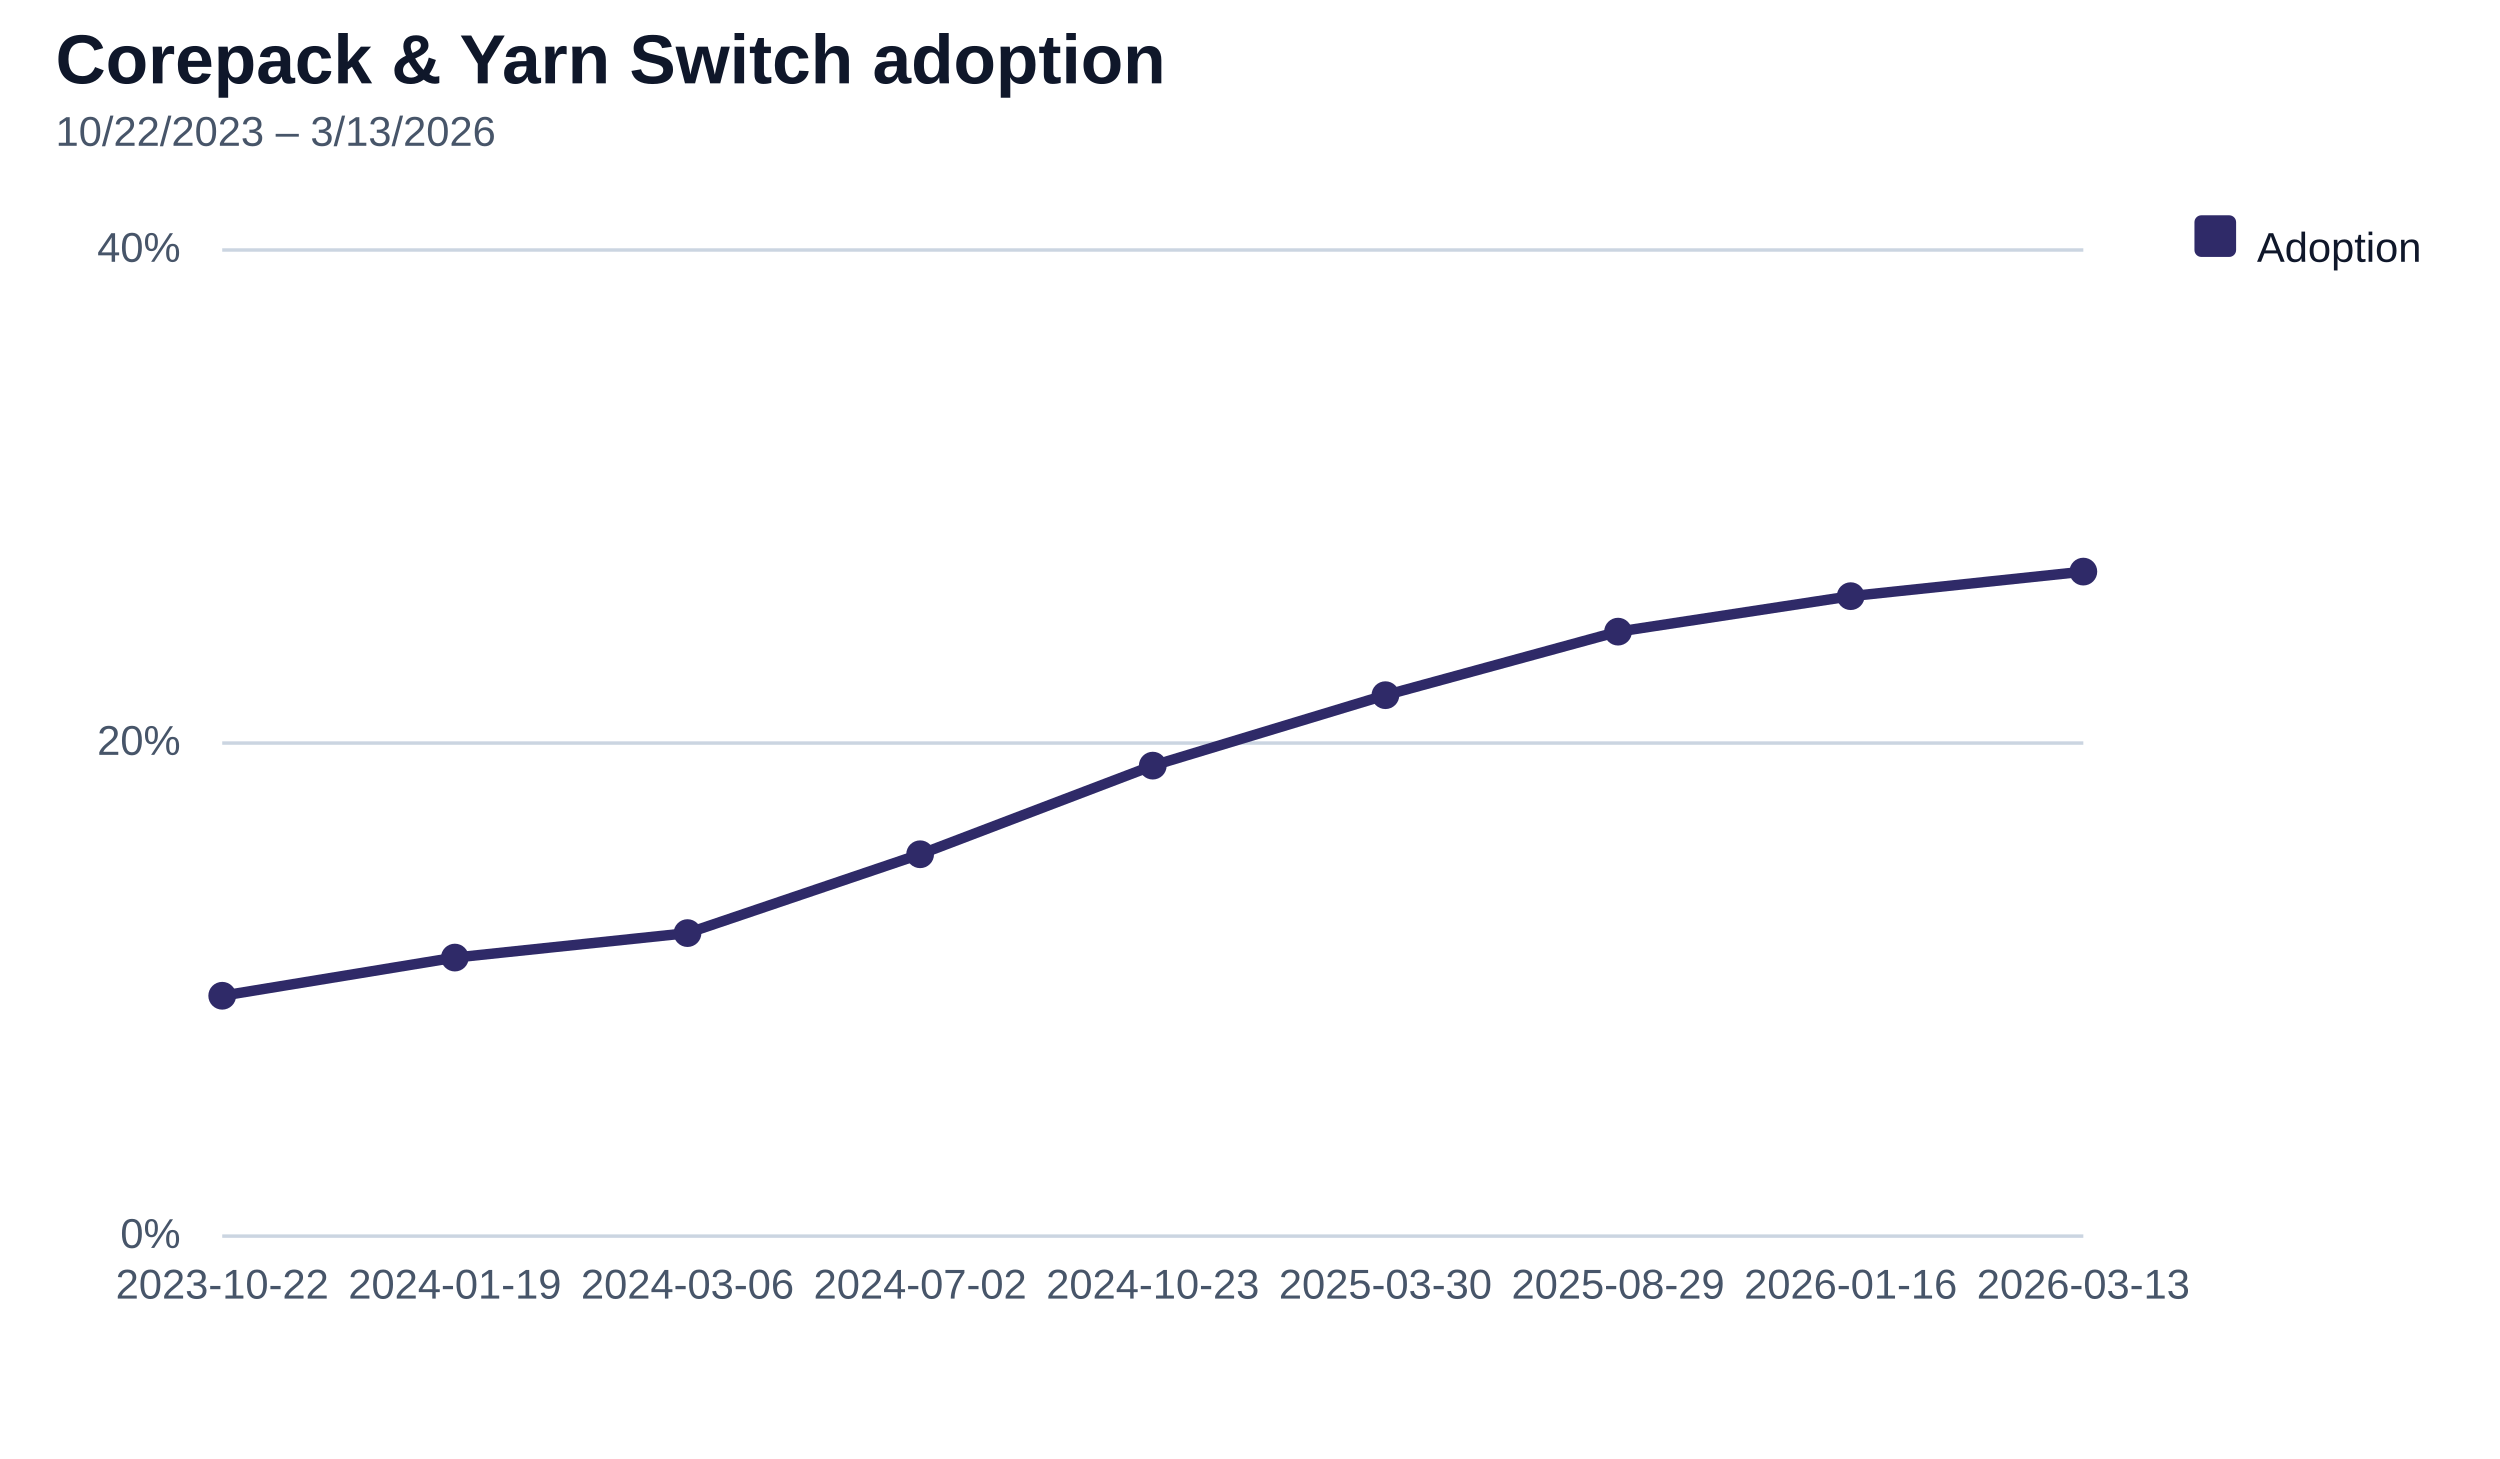
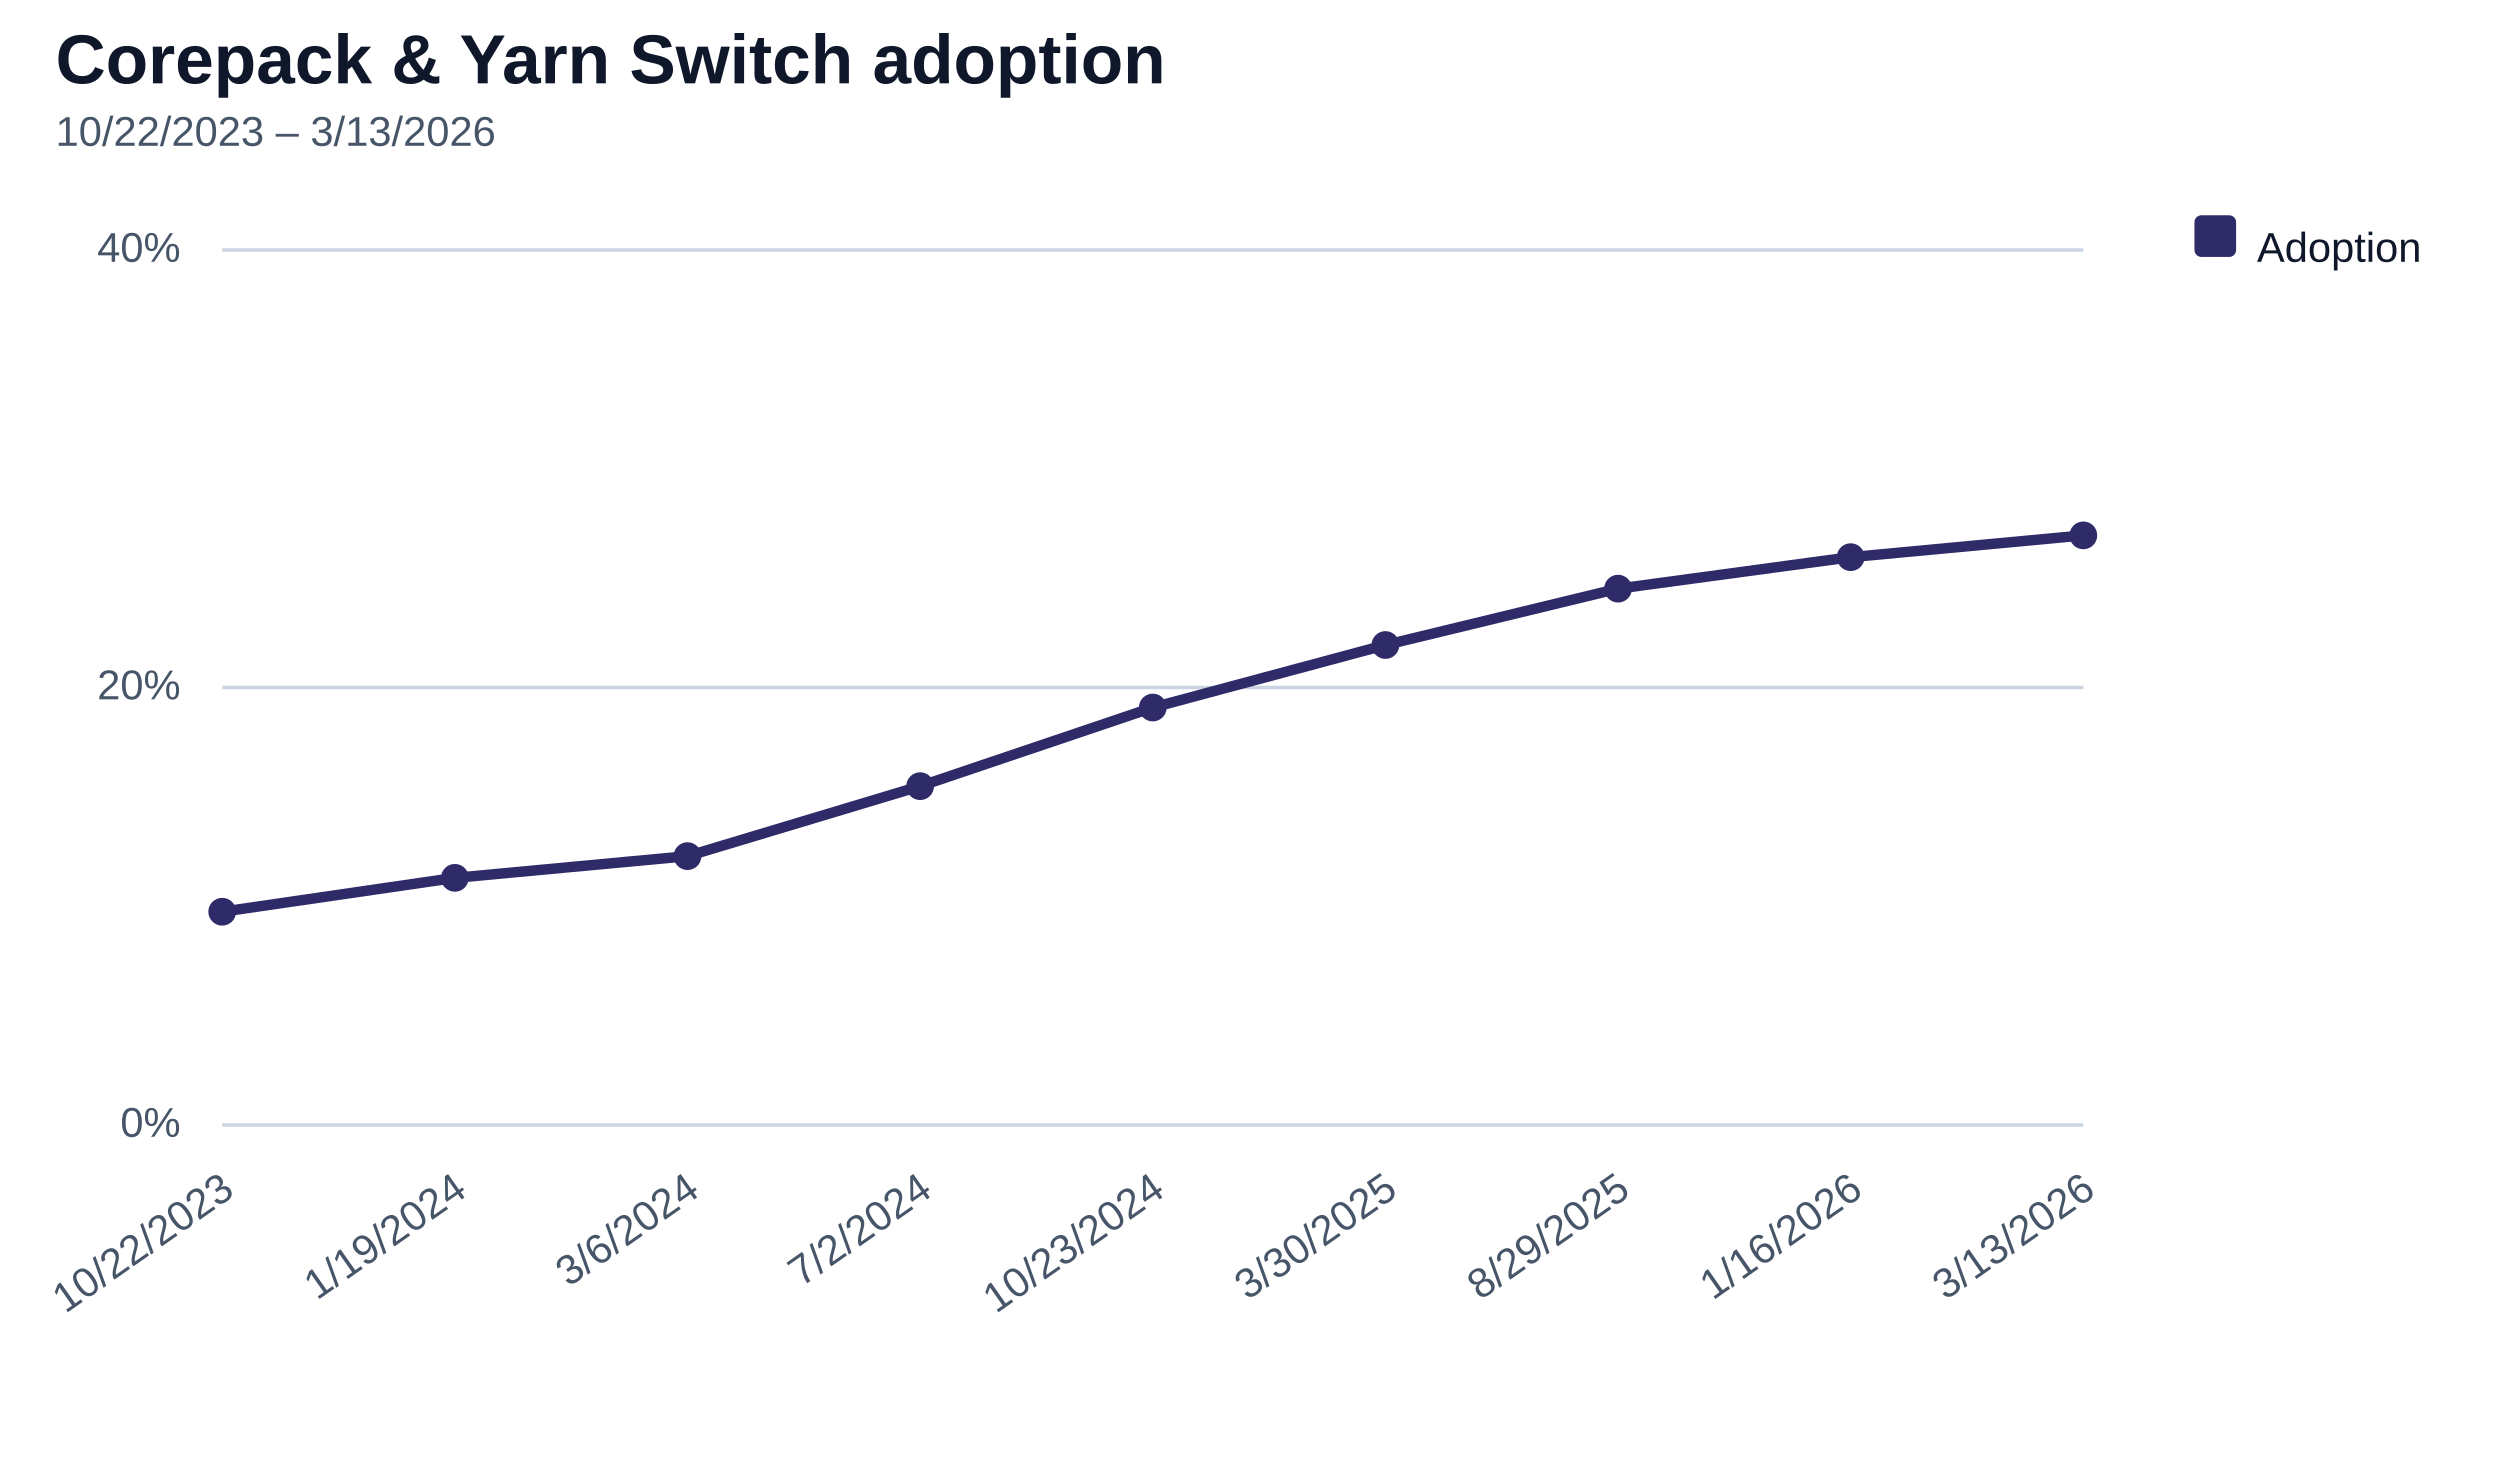
<svg xmlns="http://www.w3.org/2000/svg" width="720" height="420" viewBox="0 0 720 420" role="img" aria-label="Corepack &amp; Yarn Switch adoption">
  <style>
    text { font-family: "Helvetica Neue", Arial, sans-serif; }
    .title { font-size: 20px; font-weight: 700; fill: #0f172a; }
    .subtitle { font-size: 12px; fill: #475569; }
    .axis { stroke: #cbd5e1; stroke-width: 1; }
    .legend { font-size: 12px; fill: #0f172a; }
    .tick { font-size: 12px; fill: #475569; }
  </style>
  <text class="title" x="16" y="24">Corepack &amp; Yarn Switch adoption</text>
  <text class="subtitle" x="16" y="42">10/22/2023 – 3/13/2026</text>
  <g class="y-ticks">
-     <line class="axis" x1="64" y1="356" x2="600" y2="356" />
-     <text class="tick" x="52" y="356" dominant-baseline="middle" text-anchor="end">0%</text>
-     <line class="axis" x1="64" y1="214" x2="600" y2="214" />
-     <text class="tick" x="52" y="214" dominant-baseline="middle" text-anchor="end">20%</text>
+     <line class="axis" x1="64" y1="324" x2="600" y2="324" />
+     <text class="tick" x="52" y="324" dominant-baseline="middle" text-anchor="end">0%</text>
+     <line class="axis" x1="64" y1="198" x2="600" y2="198" />
+     <text class="tick" x="52" y="198" dominant-baseline="middle" text-anchor="end">20%</text>
    <line class="axis" x1="64" y1="72" x2="600" y2="72" />
    <text class="tick" x="52" y="72" dominant-baseline="middle" text-anchor="end">40%</text>
  </g>
  <g class="x-ticks">
-     <text class="tick" x="64" y="374" text-anchor="middle">2023-10-22</text>
-     <text class="tick" x="131" y="374" text-anchor="middle">2024-01-19</text>
-     <text class="tick" x="198" y="374" text-anchor="middle">2024-03-06</text>
-     <text class="tick" x="265" y="374" text-anchor="middle">2024-07-02</text>
-     <text class="tick" x="332" y="374" text-anchor="middle">2024-10-23</text>
-     <text class="tick" x="399" y="374" text-anchor="middle">2025-03-30</text>
-     <text class="tick" x="466" y="374" text-anchor="middle">2025-08-29</text>
-     <text class="tick" x="533" y="374" text-anchor="middle">2026-01-16</text>
-     <text class="tick" x="600" y="374" text-anchor="middle">2026-03-13</text>
+     <text class="tick" x="68" y="344" text-anchor="end" transform="rotate(-35 68 344)">10/22/2023</text>
+     <text class="tick" x="135" y="344" text-anchor="end" transform="rotate(-35 135 344)">1/19/2024</text>
+     <text class="tick" x="202" y="344" text-anchor="end" transform="rotate(-35 202 344)">3/6/2024</text>
+     <text class="tick" x="269" y="344" text-anchor="end" transform="rotate(-35 269 344)">7/2/2024</text>
+     <text class="tick" x="336" y="344" text-anchor="end" transform="rotate(-35 336 344)">10/23/2024</text>
+     <text class="tick" x="403" y="344" text-anchor="end" transform="rotate(-35 403 344)">3/30/2025</text>
+     <text class="tick" x="470" y="344" text-anchor="end" transform="rotate(-35 470 344)">8/29/2025</text>
+     <text class="tick" x="537" y="344" text-anchor="end" transform="rotate(-35 537 344)">1/16/2026</text>
+     <text class="tick" x="604" y="344" text-anchor="end" transform="rotate(-35 604 344)">3/13/2026</text>
  </g>
  <g class="series-group">
    <g class="series" data-key="corepack_adoption">
-       <polyline fill="none" stroke="#2f2a68" stroke-width="3" points="64,286.779 131,275.783 198,268.733 265,246.027 332,220.504 399,200.213 466,181.915 533,171.696 600,164.622" />
-       <circle cx="64" cy="286.779" r="4" fill="#2f2a68" />
-       <circle cx="131" cy="275.783" r="4" fill="#2f2a68" />
-       <circle cx="198" cy="268.733" r="4" fill="#2f2a68" />
-       <circle cx="265" cy="246.027" r="4" fill="#2f2a68" />
-       <circle cx="332" cy="220.504" r="4" fill="#2f2a68" />
-       <circle cx="399" cy="200.213" r="4" fill="#2f2a68" />
-       <circle cx="466" cy="181.915" r="4" fill="#2f2a68" />
-       <circle cx="533" cy="171.696" r="4" fill="#2f2a68" />
-       <circle cx="600" cy="164.622" r="4" fill="#2f2a68" />
+       <polyline fill="none" stroke="#2f2a68" stroke-width="3" points="64,262.578 131,252.821 198,246.566 265,226.418 332,203.771 399,185.766 466,169.531 533,160.462 600,154.186" />
+       <circle cx="64" cy="262.578" r="4" fill="#2f2a68" />
+       <circle cx="131" cy="252.821" r="4" fill="#2f2a68" />
+       <circle cx="198" cy="246.566" r="4" fill="#2f2a68" />
+       <circle cx="265" cy="226.418" r="4" fill="#2f2a68" />
+       <circle cx="332" cy="203.771" r="4" fill="#2f2a68" />
+       <circle cx="399" cy="185.766" r="4" fill="#2f2a68" />
+       <circle cx="466" cy="169.531" r="4" fill="#2f2a68" />
+       <circle cx="533" cy="160.462" r="4" fill="#2f2a68" />
+       <circle cx="600" cy="154.186" r="4" fill="#2f2a68" />
    </g>
  </g>
  <g class="legend-group">
    <g class="legend-item" data-key="corepack_adoption">
      <rect x="632" y="62" width="12" height="12" rx="2" fill="#2f2a68" />
      <text class="legend" x="650" y="72" dominant-baseline="middle">Adoption</text>
    </g>
  </g>
</svg>
